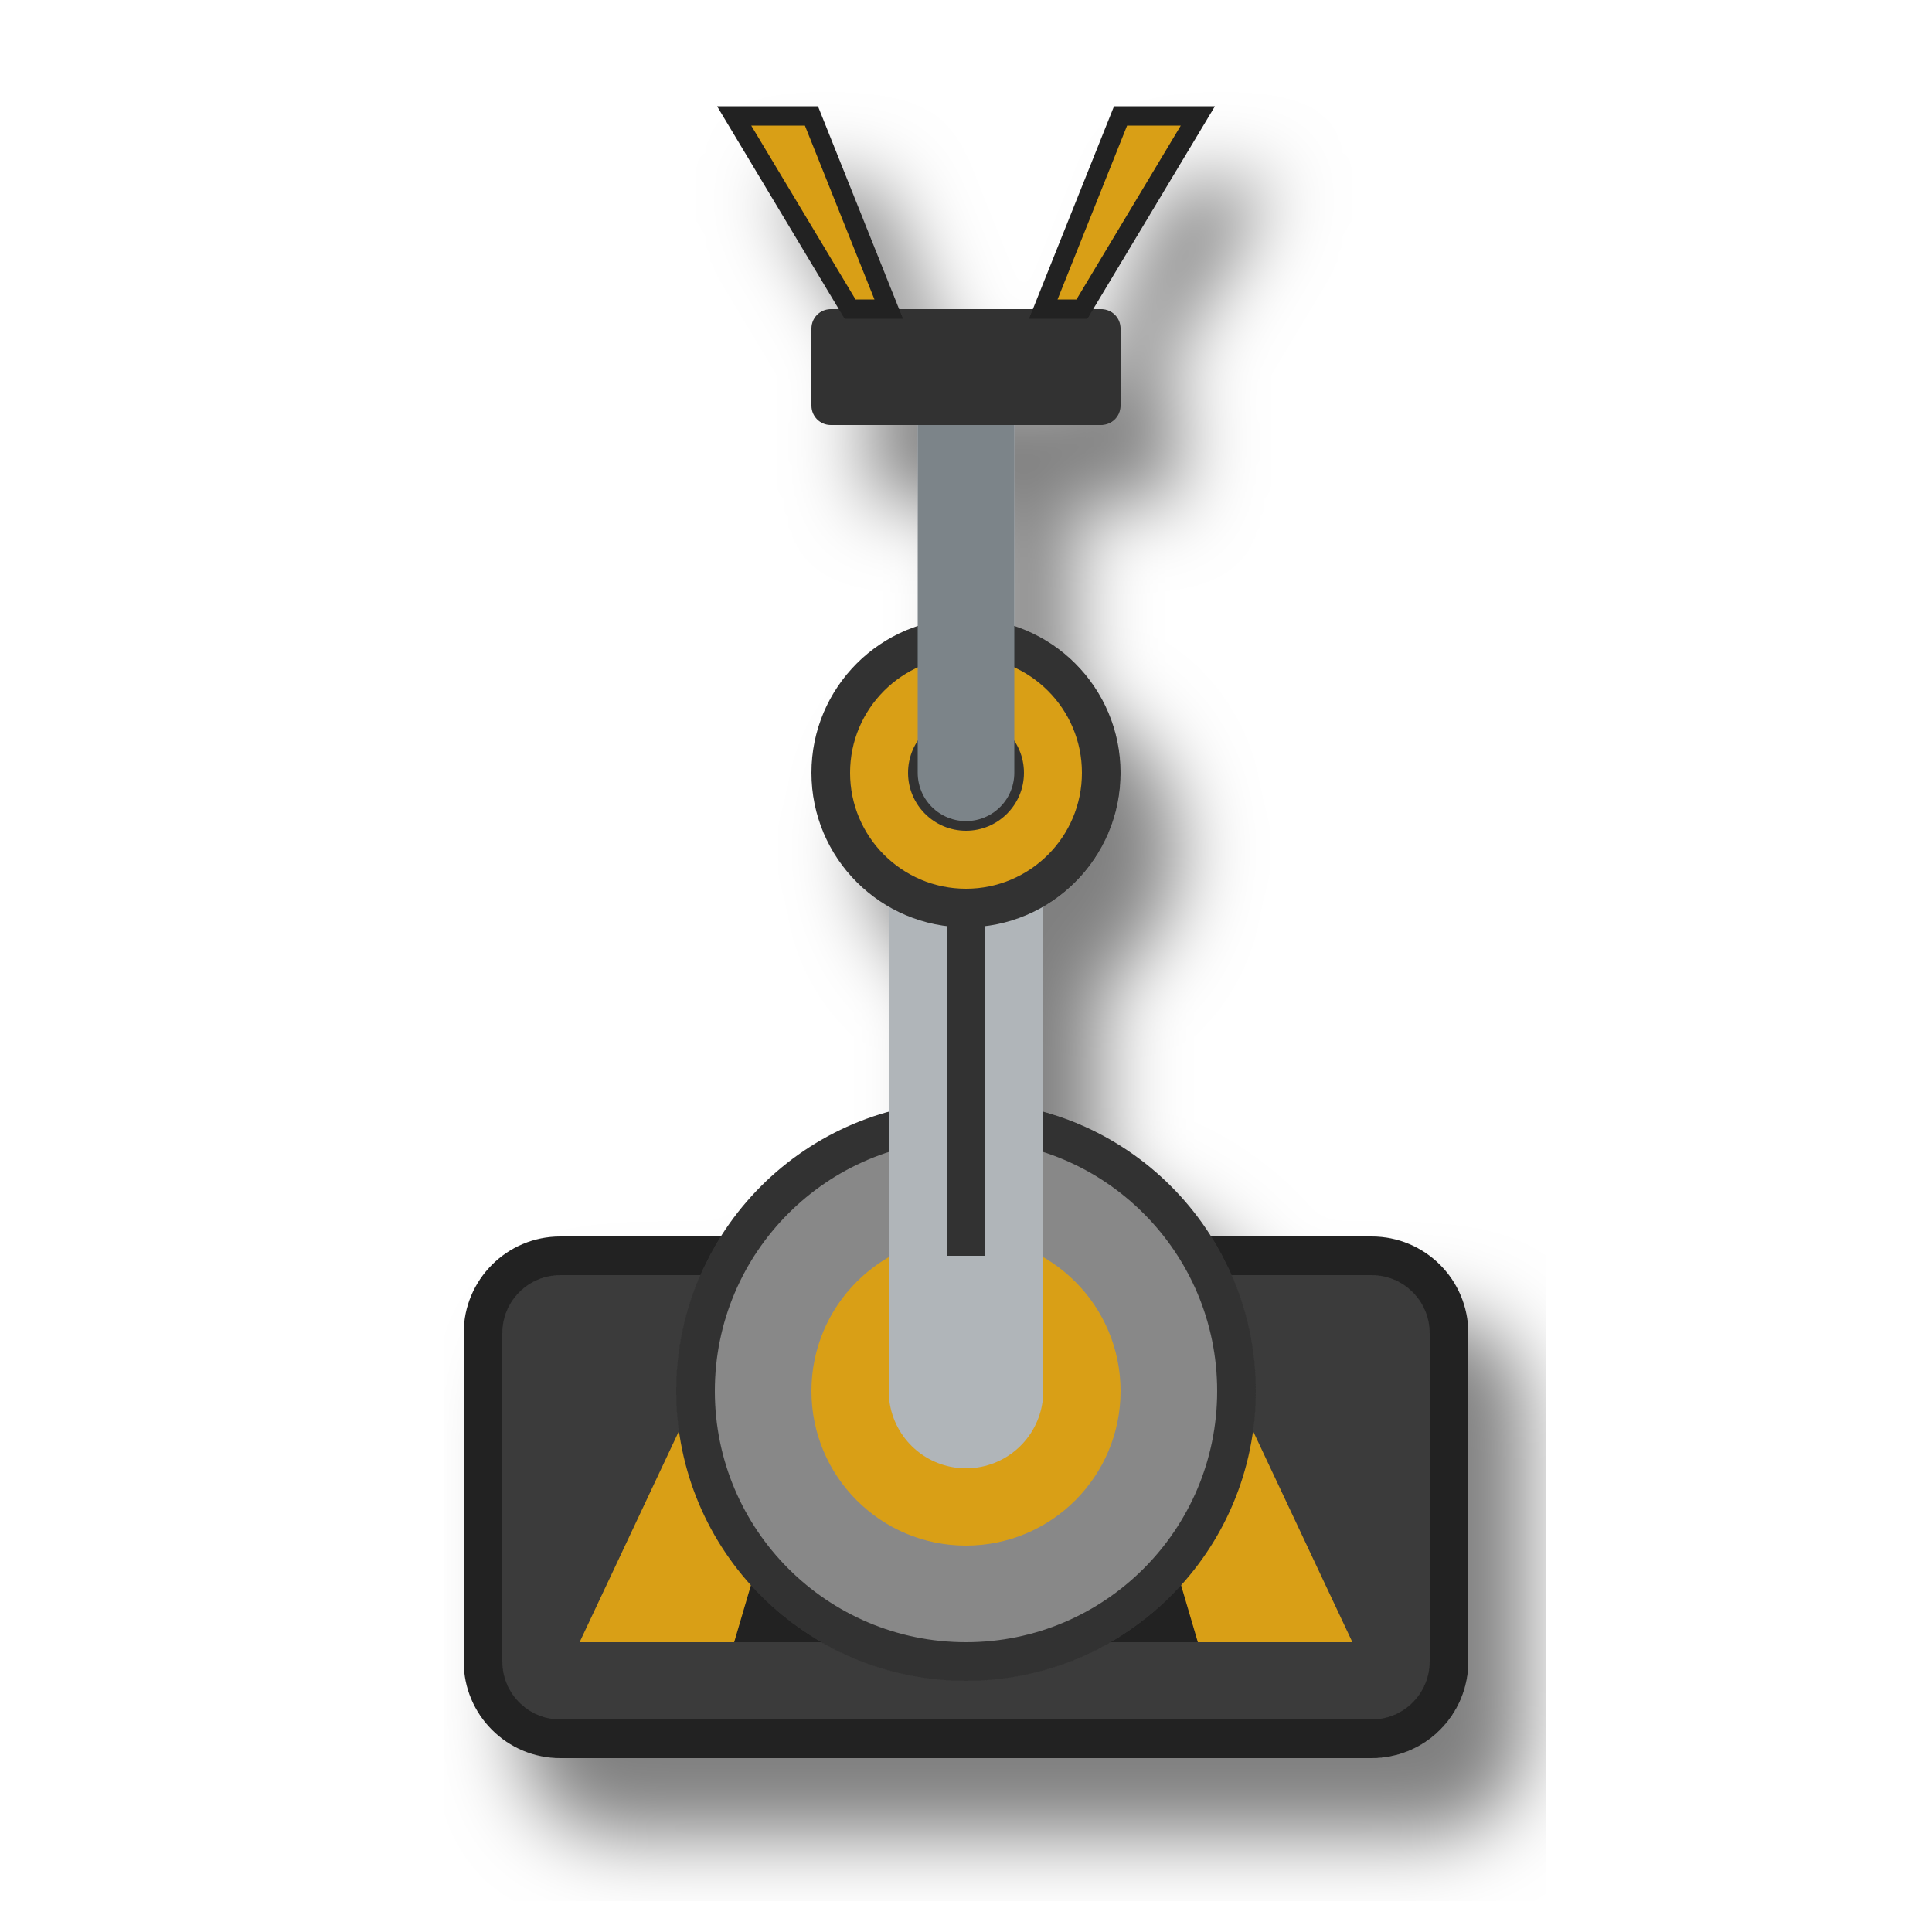
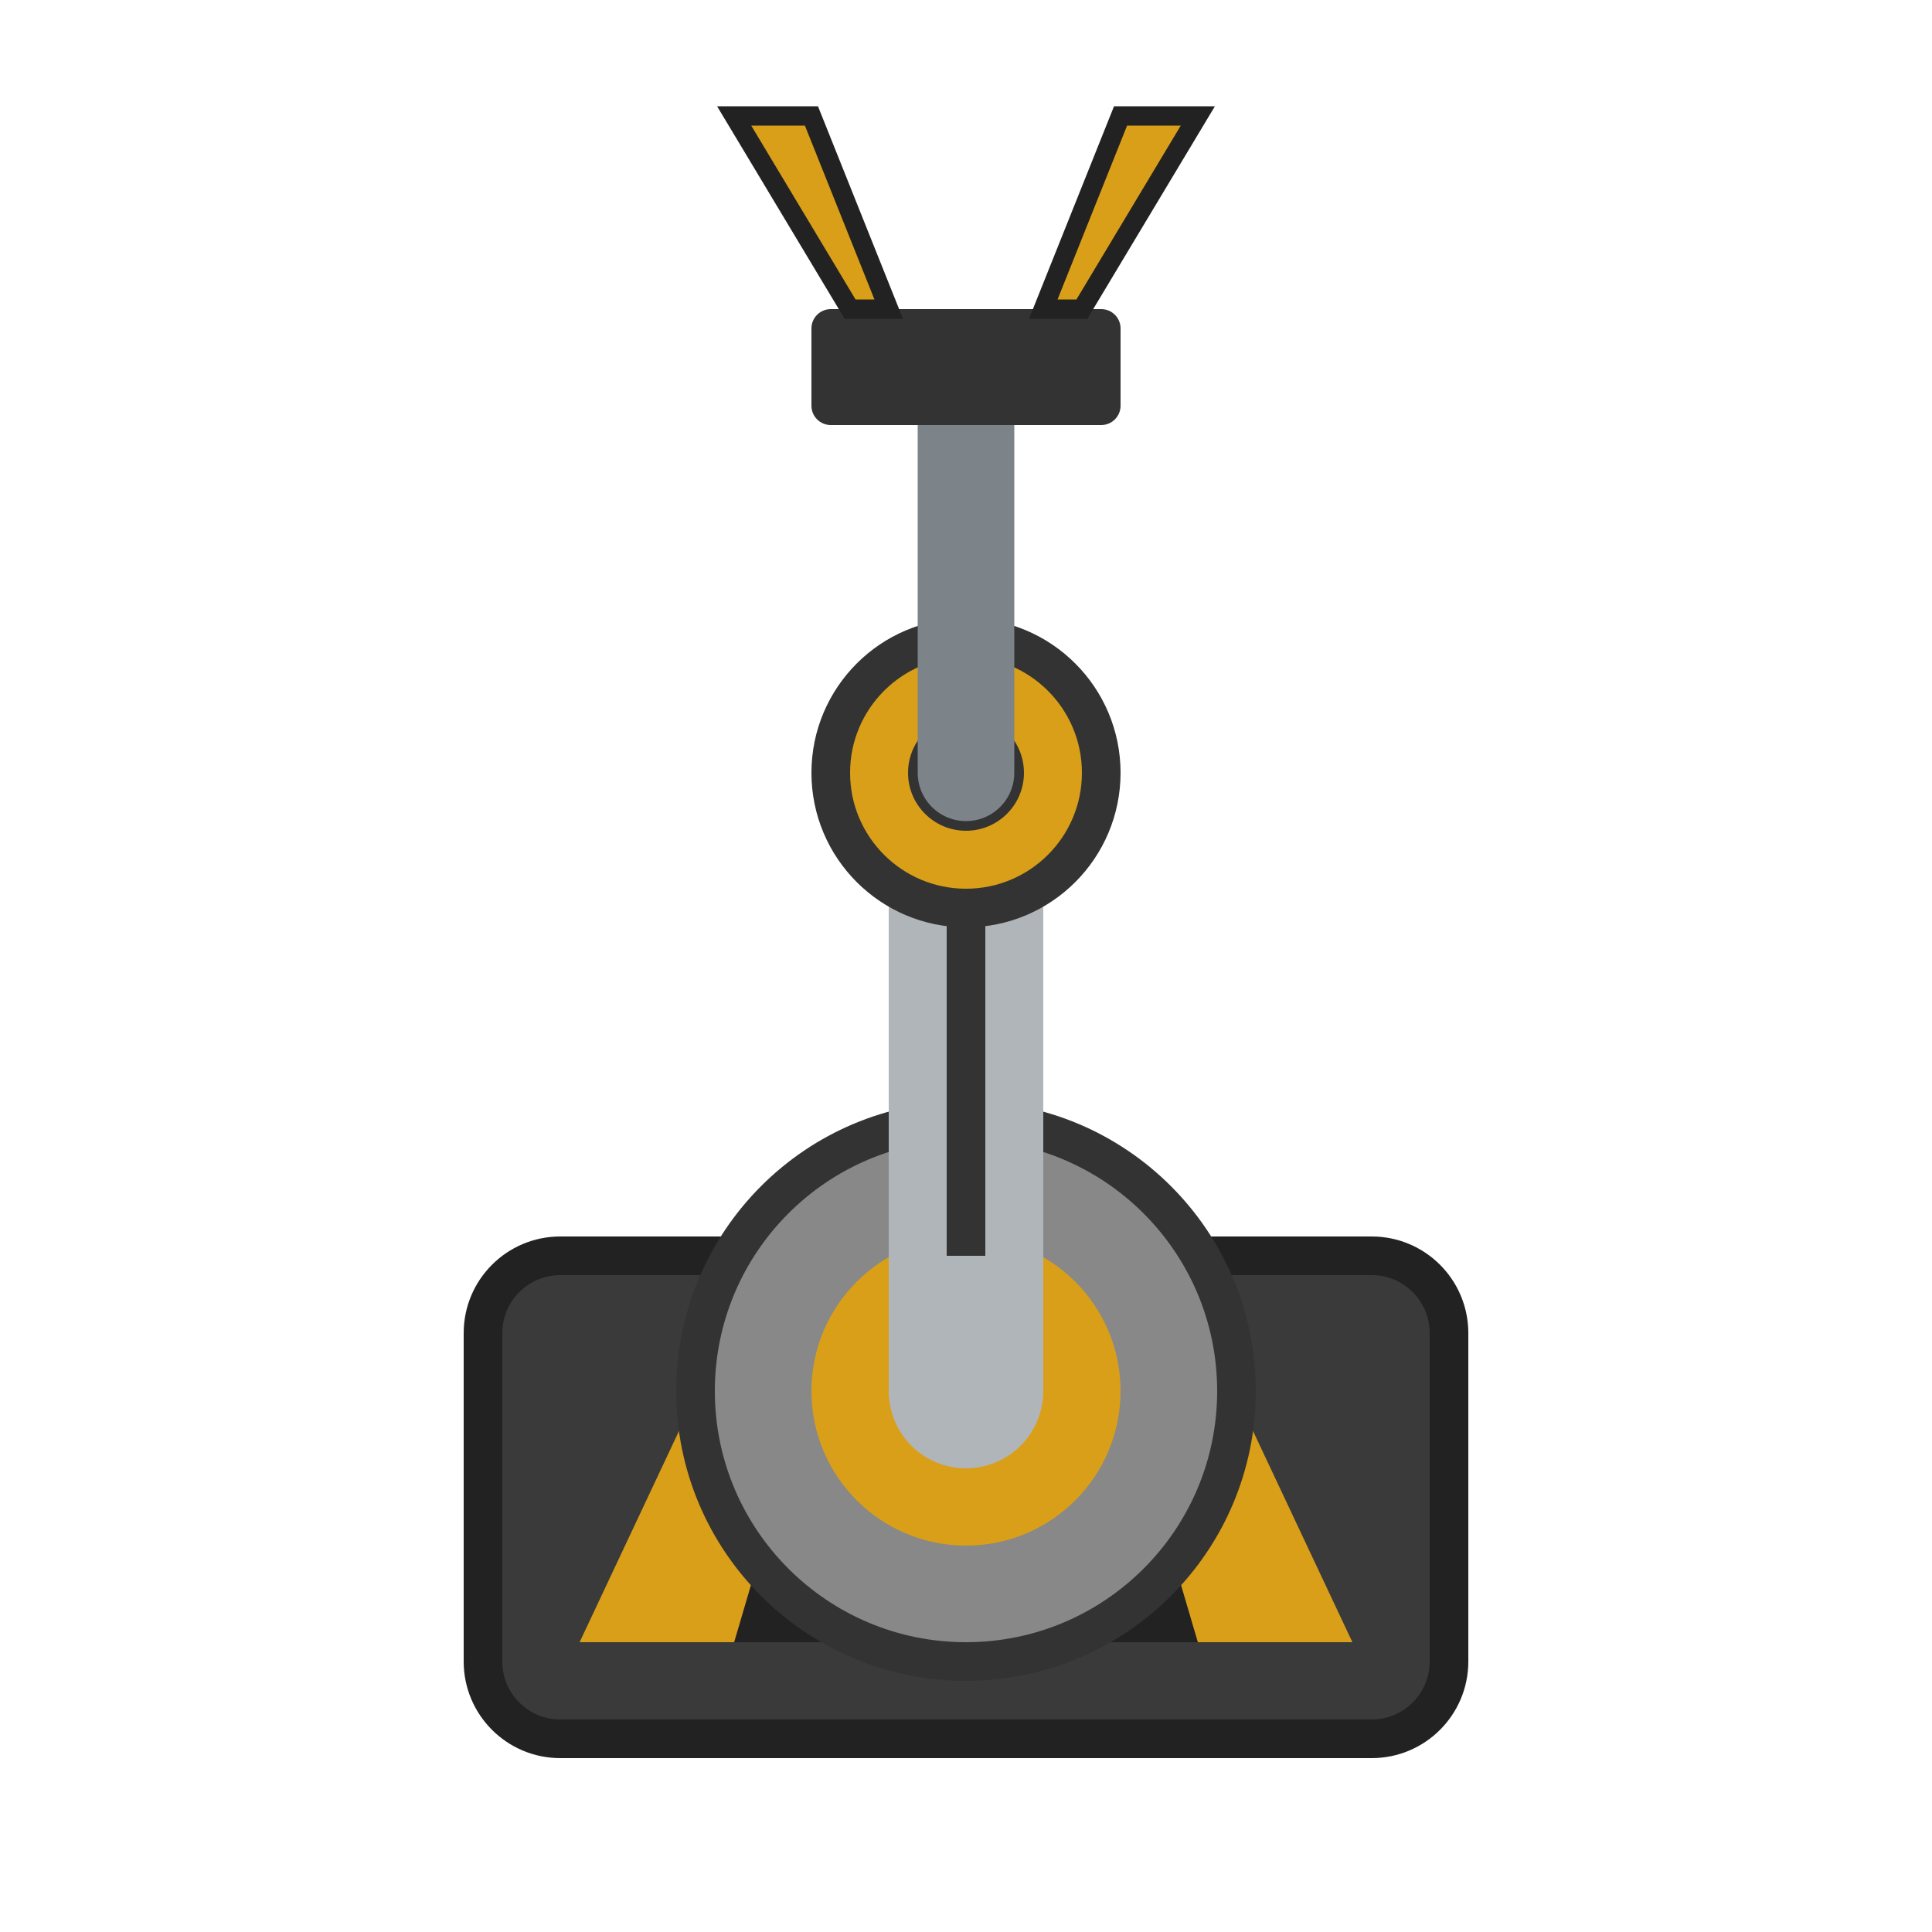
<svg xmlns="http://www.w3.org/2000/svg" viewBox="0 0 100 100" width="200" height="200">
-   <defs>
-     <filter id="armShadow">
-       <feDropShadow dx="3" dy="4" stdDeviation="2" flood-color="#000" flood-opacity="0.5" />
-     </filter>
-   </defs>
-   <g filter="url(#armShadow)">
+   <g>
    <rect x="25" y="65" width="50" height="25" rx="4" fill="#3a3a3a" stroke="#222" stroke-width="2" />
    <polygon points="30,85 70,85 62,68 38,68" fill="#d99f18" />
    <polygon points="38,85 62,85 57,68 43,68" fill="#222" />
    <circle cx="50" cy="72" r="14" fill="#888" stroke="#333" stroke-width="2" />
    <circle cx="50" cy="72" r="8" fill="#d99f18" />
    <line x1="50" y1="72" x2="50" y2="40" stroke="#b0b5b9" stroke-width="8" stroke-linecap="round" />
    <line x1="50" y1="65" x2="50" y2="45" stroke="#333" stroke-width="2" />
    <circle cx="50" cy="40" r="7" fill="#d99f18" stroke="#333" stroke-width="2" />
    <circle cx="50" cy="40" r="3" fill="#333" />
    <line x1="50" y1="40" x2="50" y2="20" stroke="#7c8489" stroke-width="5" stroke-linecap="round" />
    <rect x="42" y="16" width="16" height="6" rx="1" fill="#333" />
    <path d="M 44 16 L 38 6 L 42 6 L 46 16 Z" fill="#d99f18" stroke="#222" stroke-width="1" />
    <path d="M 56 16 L 62 6 L 58 6 L 54 16 Z" fill="#d99f18" stroke="#222" stroke-width="1" />
  </g>
</svg>
